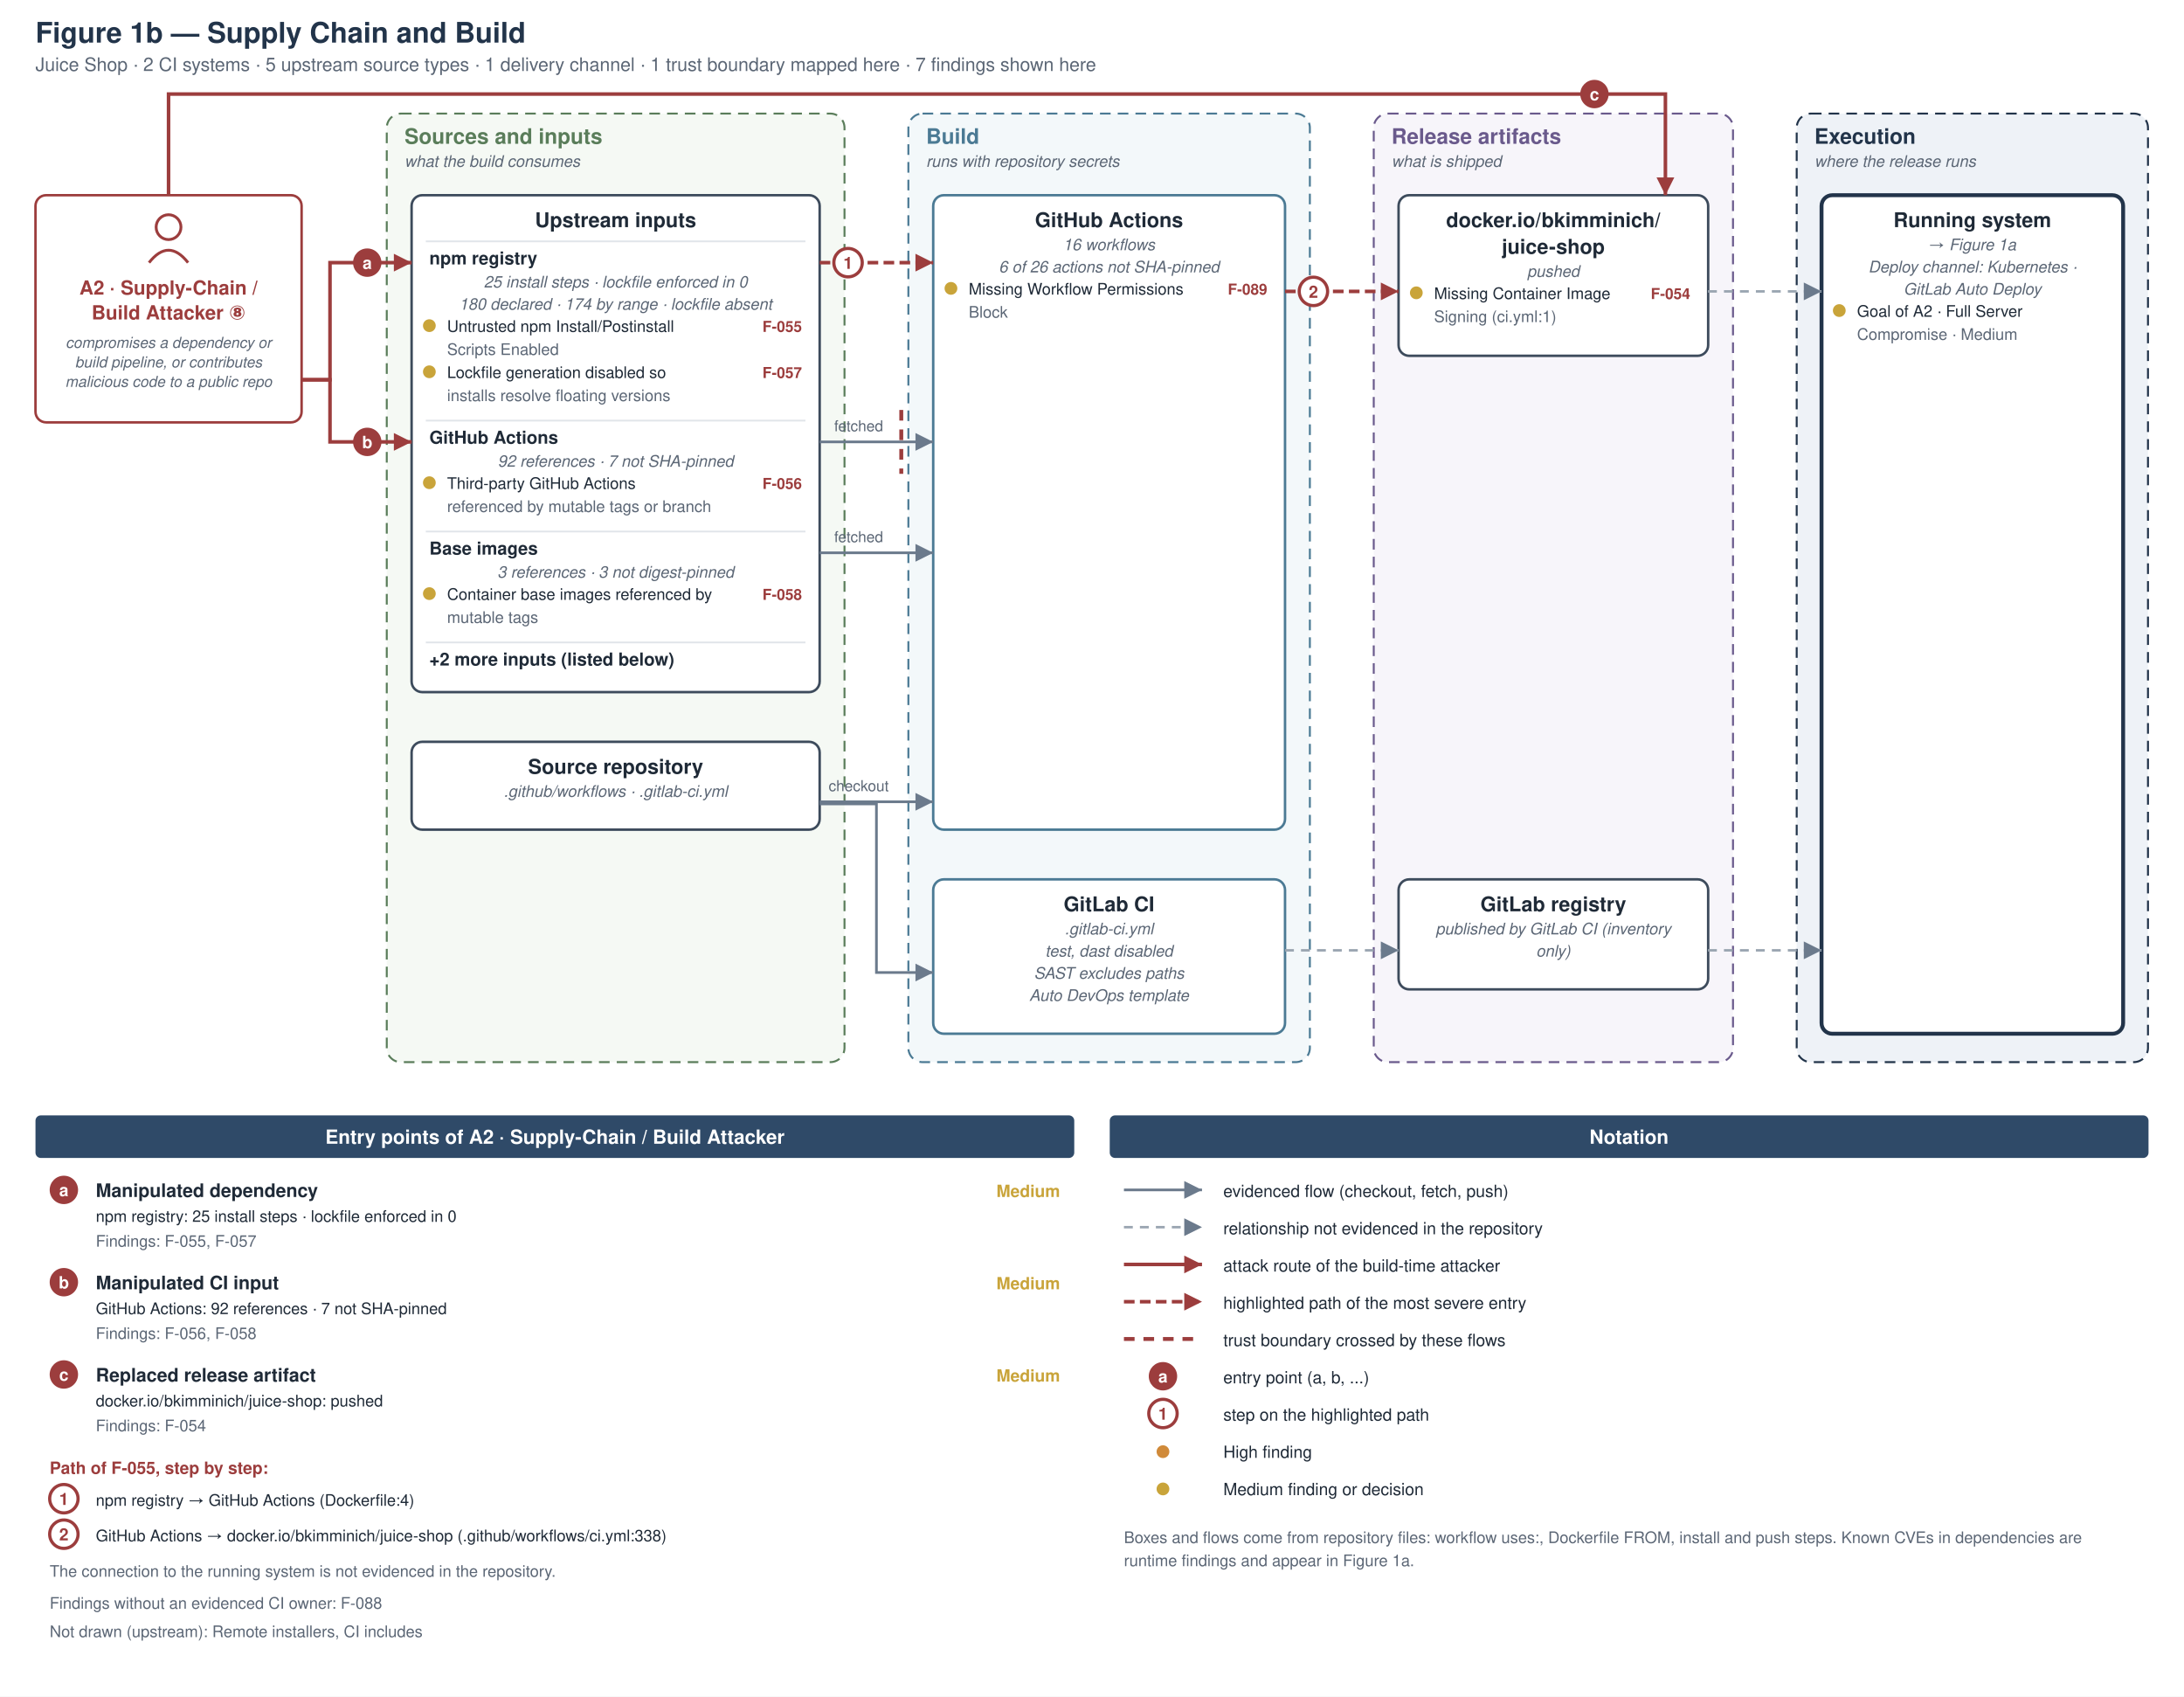
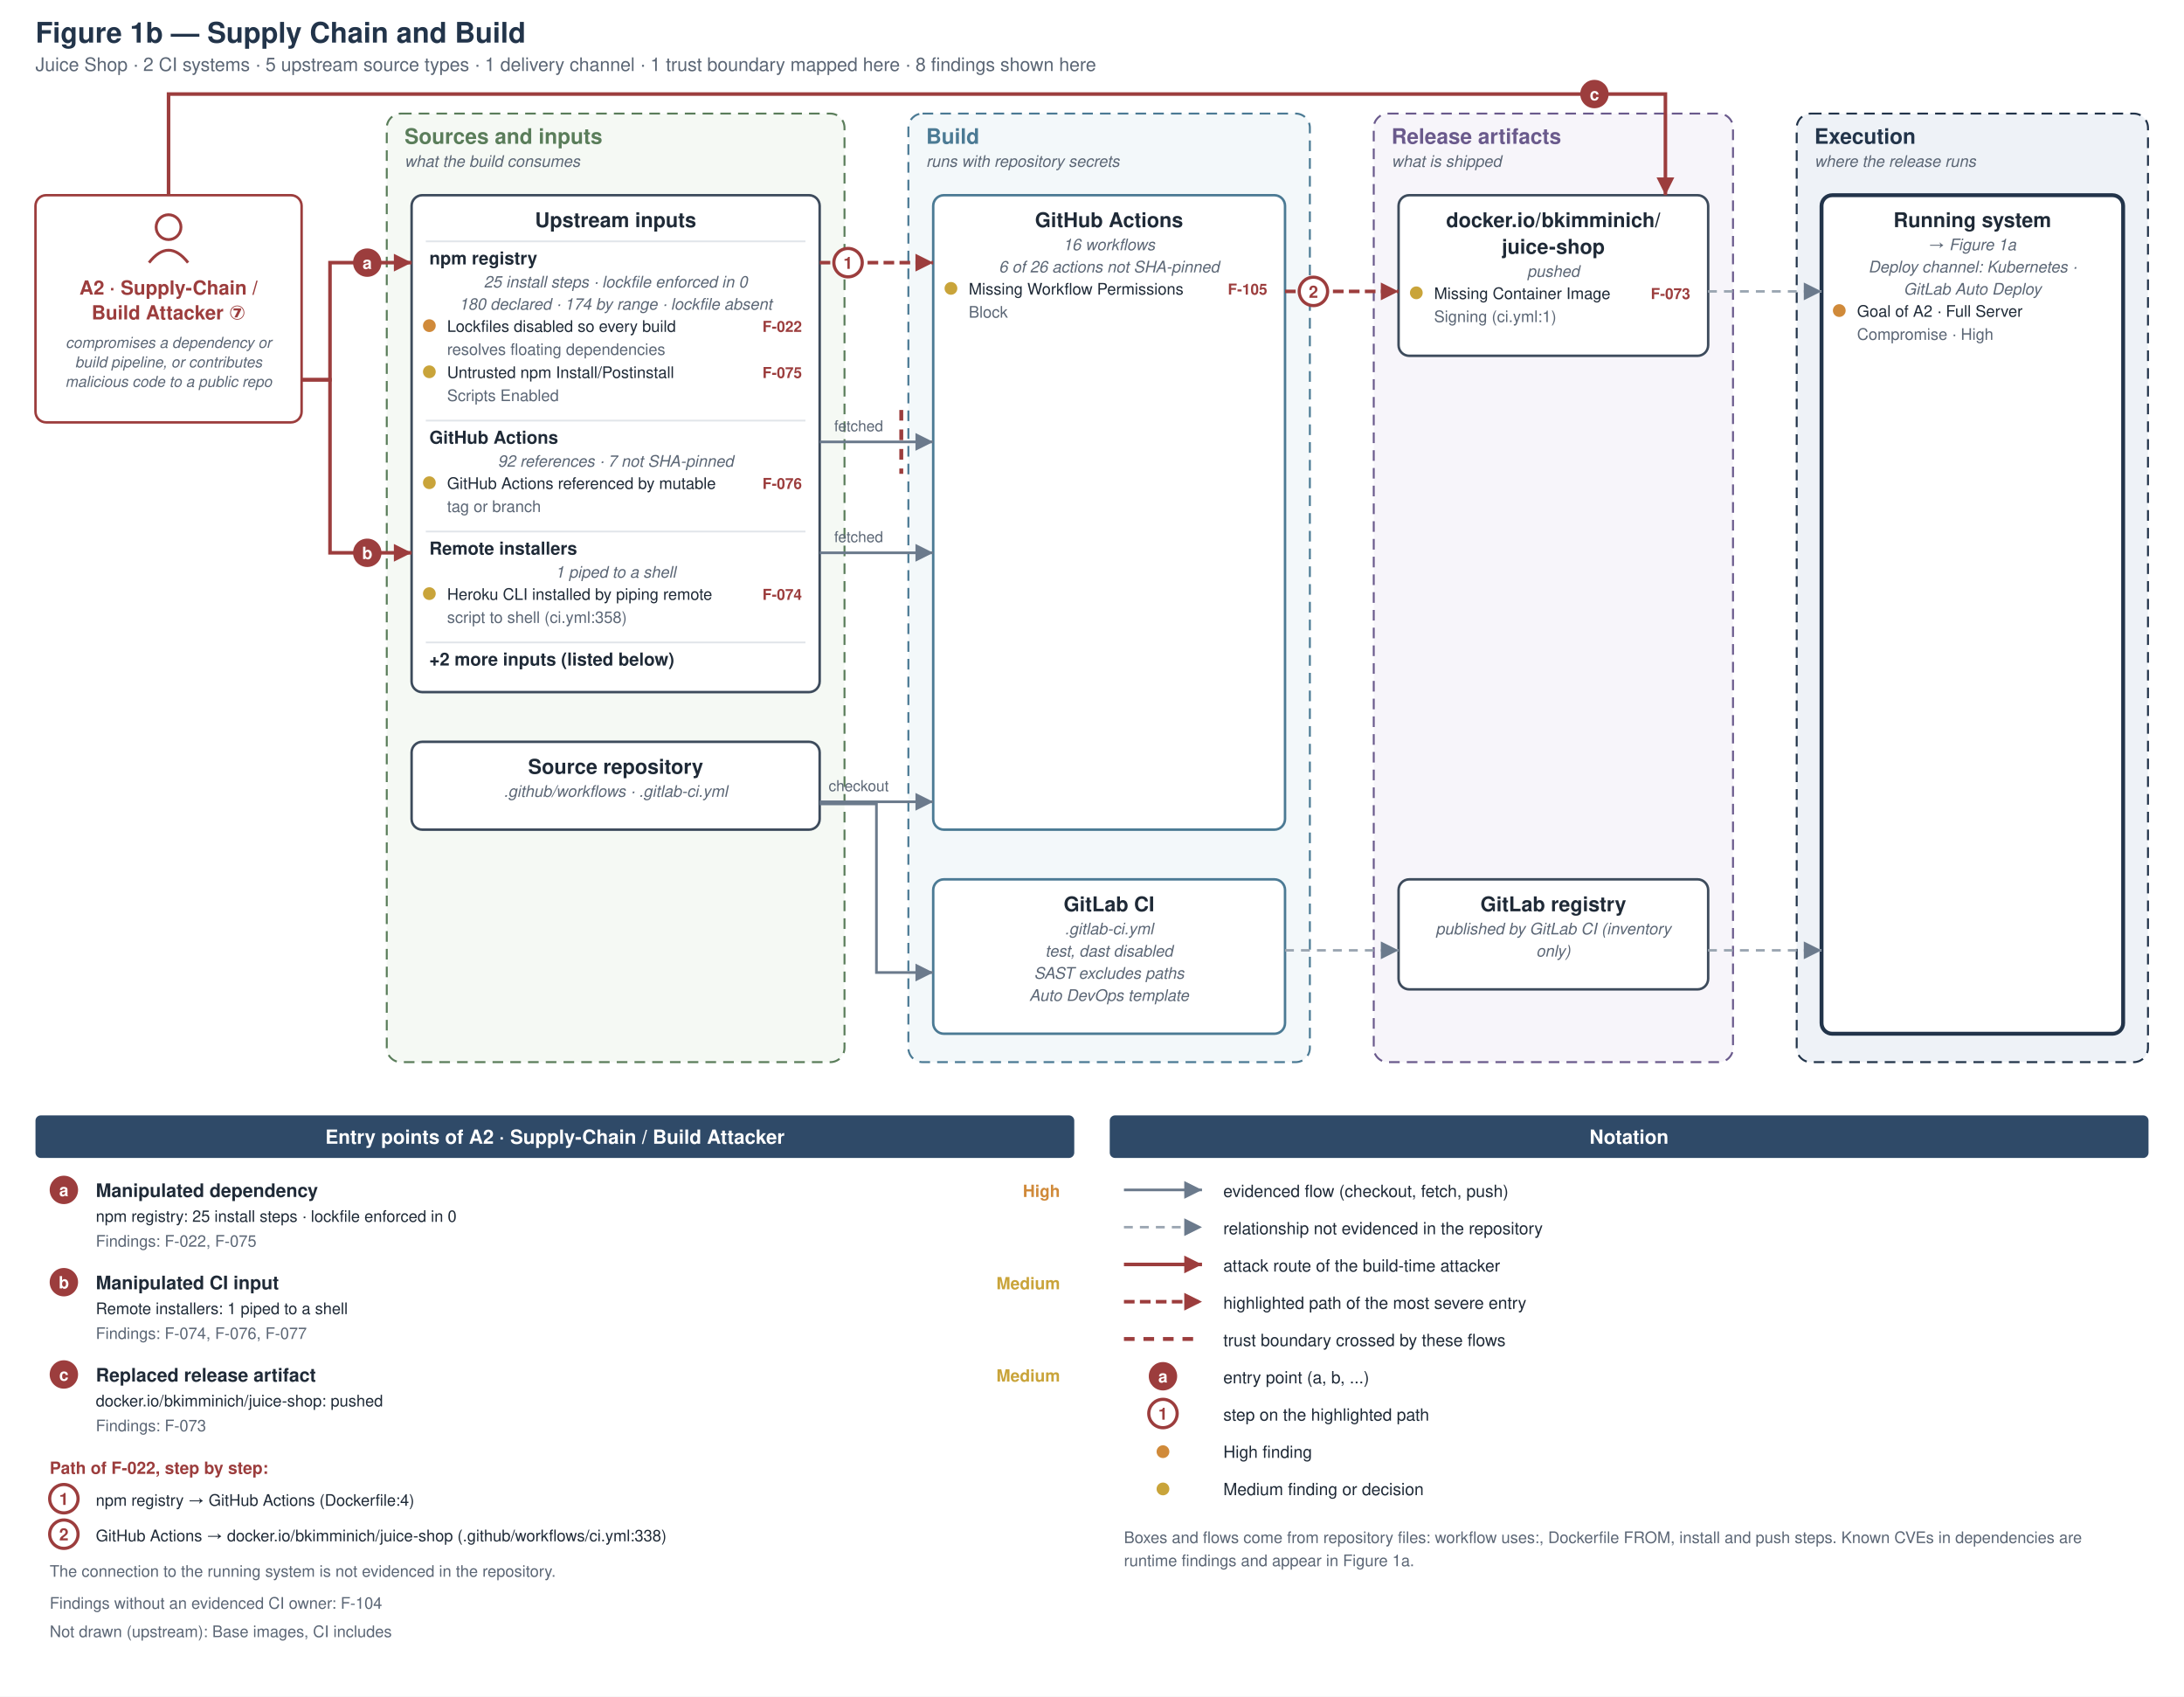
<svg xmlns="http://www.w3.org/2000/svg" width="1231" height="956" viewBox="0 0 1231 956" font-family="Helvetica, Arial, sans-serif">
  <rect width="1231" height="956" fill="#ffffff" />
  <defs>
    <marker id="m-flow" viewBox="0 0 10 10" refX="10" refY="5" markerWidth="10" markerHeight="10" markerUnits="userSpaceOnUse" orient="auto">
      <path d="M0 0 L10 5 L0 10 z" fill="#6b7a8c" />
    </marker>
    <marker id="m-attack" viewBox="0 0 10 10" refX="10" refY="5" markerWidth="10" markerHeight="10" markerUnits="userSpaceOnUse" orient="auto">
      <path d="M0 0 L10 5 L0 10 z" fill="#9c3d3d" />
    </marker>
  </defs>
  <text x="20.0" y="24.0" font-size="16" font-weight="bold" fill="#22344a" text-anchor="start">Figure 1b — Supply Chain and Build</text>
-   <text x="20.0" y="40.0" font-size="10.5" font-weight="normal" fill="#5b6675" text-anchor="start">Juice Shop · 2 CI systems · 5 upstream source types · 1 delivery channel · 1 trust boundary mapped here · 7 findings shown here</text>
+   <text x="20.0" y="40.0" font-size="10.5" font-weight="normal" fill="#5b6675" text-anchor="start">Juice Shop · 2 CI systems · 5 upstream source types · 1 delivery channel · 1 trust boundary mapped here · 8 findings shown here</text>
  <rect x="218.0" y="64.0" width="258.0" height="534.5" rx="8" fill="#f5f9f4" stroke="#5a7d5a" stroke-width="1.1" stroke-dasharray="6 4" />
  <text x="228.0" y="81.0" font-size="12" font-weight="bold" fill="#5a7d5a" text-anchor="start">Sources and inputs</text>
  <text x="228.0" y="94.0" font-size="9" font-weight="normal" fill="#5b6675" text-anchor="start" font-style="italic">what the build consumes</text>
  <rect x="512.0" y="64.0" width="226.3" height="534.5" rx="8" fill="#f3f8fa" stroke="#4b7a94" stroke-width="1.1" stroke-dasharray="6 4" />
  <text x="522.0" y="81.0" font-size="12" font-weight="bold" fill="#4b7a94" text-anchor="start">Build</text>
  <text x="522.0" y="94.0" font-size="9" font-weight="normal" fill="#5b6675" text-anchor="start" font-style="italic">runs with repository secrets</text>
  <rect x="774.3" y="64.0" width="202.5" height="534.5" rx="8" fill="#f7f5fa" stroke="#6a5a8c" stroke-width="1.1" stroke-dasharray="6 4" />
  <text x="784.3" y="81.0" font-size="12" font-weight="bold" fill="#6a5a8c" text-anchor="start">Release artifacts</text>
  <text x="784.3" y="94.0" font-size="9" font-weight="normal" fill="#5b6675" text-anchor="start" font-style="italic">what is shipped</text>
  <rect x="1012.7" y="64.0" width="198.0" height="534.5" rx="8" fill="#eef2f7" stroke="#22344a" stroke-width="1.1" stroke-dasharray="6 4" />
  <text x="1022.7" y="81.0" font-size="12" font-weight="bold" fill="#22344a" text-anchor="start">Execution</text>
  <text x="1022.7" y="94.0" font-size="9" font-weight="normal" fill="#5b6675" text-anchor="start" font-style="italic">where the release runs</text>
  <g>
    <path d="M 508.0 231.0 V 267.0" fill="none" stroke="#9c3d3d" stroke-width="2.2" stroke-dasharray="6 5" />
  </g>
  <rect x="232.0" y="110.0" width="230.0" height="280.0" rx="6" fill="#ffffff" stroke="#3d4b5c" stroke-width="1.4" />
  <text x="347.0" y="128.0" font-size="11.5" font-weight="bold" fill="#1f2a37" text-anchor="middle">Upstream inputs</text>
  <line x1="240.0" y1="136.0" x2="454.0" y2="136.0" stroke="#e1e5ea" />
  <text x="242.0" y="149.0" font-size="10" font-weight="bold" fill="#1f2a37" text-anchor="start">npm registry</text>
  <text x="347.0" y="162.0" font-size="9" font-weight="normal" fill="#5b6675" text-anchor="middle" font-style="italic">25 install steps · lockfile enforced in 0</text>
  <text x="347.0" y="174.5" font-size="9" font-weight="normal" fill="#5b6675" text-anchor="middle" font-style="italic">180 declared · 174 by range · lockfile absent</text>
-   <circle cx="242.0" cy="183.5" r="3.6" fill="#c9a43a" />
-   <text x="252.0" y="187.0" font-size="9" font-weight="normal" fill="#1f2a37" text-anchor="start">Untrusted npm Install/Postinstall</text>
-   <text x="452.0" y="187.0" font-size="8.5" font-weight="bold" fill="#9c3d3d" text-anchor="end">F-055</text>
-   <text x="252.0" y="200.0" font-size="9" font-weight="normal" fill="#5b6675" text-anchor="start">Scripts Enabled</text>
+   <circle cx="242.0" cy="183.5" r="3.6" fill="#d08a3a" />
+   <text x="252.0" y="187.0" font-size="9" font-weight="normal" fill="#1f2a37" text-anchor="start">Lockfiles disabled so every build</text>
+   <text x="452.0" y="187.0" font-size="8.5" font-weight="bold" fill="#9c3d3d" text-anchor="end">F-022</text>
+   <text x="252.0" y="200.0" font-size="9" font-weight="normal" fill="#5b6675" text-anchor="start">resolves floating dependencies</text>
  <circle cx="242.0" cy="209.5" r="3.6" fill="#c9a43a" />
-   <text x="252.0" y="213.0" font-size="9" font-weight="normal" fill="#1f2a37" text-anchor="start">Lockfile generation disabled so</text>
-   <text x="452.0" y="213.0" font-size="8.5" font-weight="bold" fill="#9c3d3d" text-anchor="end">F-057</text>
-   <text x="252.0" y="226.0" font-size="9" font-weight="normal" fill="#5b6675" text-anchor="start">installs resolve floating versions</text>
+   <text x="252.0" y="213.0" font-size="9" font-weight="normal" fill="#1f2a37" text-anchor="start">Untrusted npm Install/Postinstall</text>
+   <text x="452.0" y="213.0" font-size="8.5" font-weight="bold" fill="#9c3d3d" text-anchor="end">F-075</text>
+   <text x="252.0" y="226.0" font-size="9" font-weight="normal" fill="#5b6675" text-anchor="start">Scripts Enabled</text>
  <line x1="240.0" y1="237.0" x2="454.0" y2="237.0" stroke="#e1e5ea" />
  <text x="242.0" y="250.0" font-size="10" font-weight="bold" fill="#1f2a37" text-anchor="start">GitHub Actions</text>
  <text x="347.0" y="263.0" font-size="9" font-weight="normal" fill="#5b6675" text-anchor="middle" font-style="italic">92 references · 7 not SHA-pinned</text>
  <circle cx="242.0" cy="272.0" r="3.6" fill="#c9a43a" />
-   <text x="252.0" y="275.5" font-size="9" font-weight="normal" fill="#1f2a37" text-anchor="start">Third-party GitHub Actions</text>
-   <text x="452.0" y="275.5" font-size="8.5" font-weight="bold" fill="#9c3d3d" text-anchor="end">F-056</text>
-   <text x="252.0" y="288.5" font-size="9" font-weight="normal" fill="#5b6675" text-anchor="start">referenced by mutable tags or branch</text>
+   <text x="252.0" y="275.5" font-size="9" font-weight="normal" fill="#1f2a37" text-anchor="start">GitHub Actions referenced by mutable</text>
+   <text x="452.0" y="275.5" font-size="8.5" font-weight="bold" fill="#9c3d3d" text-anchor="end">F-076</text>
+   <text x="252.0" y="288.5" font-size="9" font-weight="normal" fill="#5b6675" text-anchor="start">tag or branch</text>
  <line x1="240.0" y1="299.5" x2="454.0" y2="299.5" stroke="#e1e5ea" />
-   <text x="242.0" y="312.5" font-size="10" font-weight="bold" fill="#1f2a37" text-anchor="start">Base images</text>
-   <text x="347.0" y="325.5" font-size="9" font-weight="normal" fill="#5b6675" text-anchor="middle" font-style="italic">3 references · 3 not digest-pinned</text>
+   <text x="242.0" y="312.5" font-size="10" font-weight="bold" fill="#1f2a37" text-anchor="start">Remote installers</text>
+   <text x="347.0" y="325.5" font-size="9" font-weight="normal" fill="#5b6675" text-anchor="middle" font-style="italic">1 piped to a shell</text>
  <circle cx="242.0" cy="334.5" r="3.6" fill="#c9a43a" />
-   <text x="252.0" y="338.0" font-size="9" font-weight="normal" fill="#1f2a37" text-anchor="start">Container base images referenced by</text>
-   <text x="452.0" y="338.0" font-size="8.5" font-weight="bold" fill="#9c3d3d" text-anchor="end">F-058</text>
-   <text x="252.0" y="351.0" font-size="9" font-weight="normal" fill="#5b6675" text-anchor="start">mutable tags</text>
+   <text x="252.0" y="338.0" font-size="9" font-weight="normal" fill="#1f2a37" text-anchor="start">Heroku CLI installed by piping remote</text>
+   <text x="452.0" y="338.0" font-size="8.5" font-weight="bold" fill="#9c3d3d" text-anchor="end">F-074</text>
+   <text x="252.0" y="351.0" font-size="9" font-weight="normal" fill="#5b6675" text-anchor="start">script to shell (ci.yml:358)</text>
  <line x1="240.0" y1="362.0" x2="454.0" y2="362.0" stroke="#e1e5ea" />
  <text x="242.0" y="375.0" font-size="10" font-weight="bold" fill="#1f2a37" text-anchor="start">+2 more inputs (listed below)</text>
  <rect x="232.0" y="418.0" width="230.0" height="49.5" rx="6" fill="#ffffff" stroke="#3d4b5c" stroke-width="1.4" />
  <text x="347.0" y="436.0" font-size="11.5" font-weight="bold" fill="#1f2a37" text-anchor="middle">Source repository</text>
  <text x="347.0" y="449.0" font-size="9" font-weight="normal" fill="#5b6675" text-anchor="middle" font-style="italic">.github/workflows · .gitlab-ci.yml</text>
  <rect x="526.0" y="110.0" width="198.3" height="357.5" rx="6" fill="#ffffff" stroke="#4b7a94" stroke-width="1.4" />
  <text x="625.1" y="128.0" font-size="11.5" font-weight="bold" fill="#1f2a37" text-anchor="middle">GitHub Actions</text>
  <text x="625.1" y="141.0" font-size="9" font-weight="normal" fill="#5b6675" text-anchor="middle" font-style="italic">16 workflows</text>
  <text x="625.1" y="153.5" font-size="9" font-weight="normal" fill="#5b6675" text-anchor="middle" font-style="italic">6 of 26 actions not SHA-pinned</text>
  <circle cx="536.0" cy="162.5" r="3.6" fill="#c9a43a" />
  <text x="546.0" y="166.0" font-size="9" font-weight="normal" fill="#1f2a37" text-anchor="start">Missing Workflow Permissions</text>
-   <text x="714.3" y="166.0" font-size="8.5" font-weight="bold" fill="#9c3d3d" text-anchor="end">F-089</text>
+   <text x="714.3" y="166.0" font-size="8.5" font-weight="bold" fill="#9c3d3d" text-anchor="end">F-105</text>
  <text x="546.0" y="179.0" font-size="9" font-weight="normal" fill="#5b6675" text-anchor="start">Block</text>
  <rect x="526.0" y="495.5" width="198.3" height="87.0" rx="6" fill="#ffffff" stroke="#4b7a94" stroke-width="1.4" />
  <text x="625.1" y="513.5" font-size="11.5" font-weight="bold" fill="#1f2a37" text-anchor="middle">GitLab CI</text>
  <text x="625.1" y="526.5" font-size="9" font-weight="normal" fill="#5b6675" text-anchor="middle" font-style="italic">.gitlab-ci.yml</text>
  <text x="625.1" y="539.0" font-size="9" font-weight="normal" fill="#5b6675" text-anchor="middle" font-style="italic">test, dast disabled</text>
  <text x="625.1" y="551.5" font-size="9" font-weight="normal" fill="#5b6675" text-anchor="middle" font-style="italic">SAST excludes paths</text>
  <text x="625.1" y="564.0" font-size="9" font-weight="normal" fill="#5b6675" text-anchor="middle" font-style="italic">Auto DevOps template</text>
  <rect x="788.3" y="110.0" width="174.5" height="90.5" rx="6" fill="#ffffff" stroke="#3d4b5c" stroke-width="1.4" />
  <text x="875.5" y="128.0" font-size="11.5" font-weight="bold" fill="#1f2a37" text-anchor="middle">docker.io/bkimminich/</text>
  <text x="875.5" y="143.0" font-size="11.5" font-weight="bold" fill="#1f2a37" text-anchor="middle">juice-shop</text>
  <text x="875.5" y="156.0" font-size="9" font-weight="normal" fill="#5b6675" text-anchor="middle" font-style="italic">pushed</text>
  <circle cx="798.3" cy="165.0" r="3.6" fill="#c9a43a" />
  <text x="808.3" y="168.5" font-size="9" font-weight="normal" fill="#1f2a37" text-anchor="start">Missing Container Image</text>
-   <text x="952.7" y="168.5" font-size="8.5" font-weight="bold" fill="#9c3d3d" text-anchor="end">F-054</text>
+   <text x="952.7" y="168.5" font-size="8.5" font-weight="bold" fill="#9c3d3d" text-anchor="end">F-073</text>
  <text x="808.3" y="181.5" font-size="9" font-weight="normal" fill="#5b6675" text-anchor="start">Signing (ci.yml:1)</text>
  <rect x="788.3" y="495.5" width="174.5" height="62.0" rx="6" fill="#ffffff" stroke="#3d4b5c" stroke-width="1.4" />
  <text x="875.5" y="513.5" font-size="11.5" font-weight="bold" fill="#1f2a37" text-anchor="middle">GitLab registry</text>
  <text x="875.5" y="526.5" font-size="9" font-weight="normal" fill="#5b6675" text-anchor="middle" font-style="italic">published by GitLab CI (inventory</text>
  <text x="875.5" y="539.0" font-size="9" font-weight="normal" fill="#5b6675" text-anchor="middle" font-style="italic">only)</text>
  <rect x="1026.7" y="110.0" width="170.0" height="472.5" rx="6" fill="#ffffff" stroke="#22344a" stroke-width="2.2" />
  <text x="1111.7" y="128.0" font-size="11.5" font-weight="bold" fill="#1f2a37" text-anchor="middle">Running system</text>
  <text x="1111.7" y="141.0" font-size="9" font-weight="normal" fill="#5b6675" text-anchor="middle" font-style="italic">→ Figure 1a</text>
  <text x="1111.7" y="153.5" font-size="9" font-weight="normal" fill="#5b6675" text-anchor="middle" font-style="italic">Deploy channel: Kubernetes ·</text>
  <text x="1111.7" y="166.0" font-size="9" font-weight="normal" fill="#5b6675" text-anchor="middle" font-style="italic">GitLab Auto Deploy</text>
-   <circle cx="1036.7" cy="175.0" r="3.6" fill="#c9a43a" />
+   <circle cx="1036.7" cy="175.0" r="3.6" fill="#d08a3a" />
  <text x="1046.7" y="178.5" font-size="9" font-weight="normal" fill="#1f2a37" text-anchor="start">Goal of A2 · Full Server</text>
-   <text x="1046.7" y="191.5" font-size="9" font-weight="normal" fill="#5b6675" text-anchor="start">Compromise · Medium</text>
+   <text x="1046.7" y="191.5" font-size="9" font-weight="normal" fill="#5b6675" text-anchor="start">Compromise · High</text>
  <rect x="20.0" y="110.0" width="150.0" height="128.0" rx="6" fill="#ffffff" stroke="#9c3d3d" stroke-width="1.4" />
  <circle cx="95.0" cy="128.0" r="7" fill="none" stroke="#9c3d3d" stroke-width="1.6" />
  <path d="M84.0 148.0 q11 -14 22 0" fill="none" stroke="#9c3d3d" stroke-width="1.6" />
  <text x="95.0" y="166.0" font-size="11" font-weight="bold" fill="#9c3d3d" text-anchor="middle">A2 · Supply-Chain /</text>
-   <text x="95.0" y="180.0" font-size="11" font-weight="bold" fill="#9c3d3d" text-anchor="middle">Build Attacker ⑧</text>
+   <text x="95.0" y="180.0" font-size="11" font-weight="bold" fill="#9c3d3d" text-anchor="middle">Build Attacker ⑦</text>
  <text x="95.0" y="196.0" font-size="8.5" font-weight="normal" fill="#5b6675" text-anchor="middle" font-style="italic">compromises a dependency or</text>
  <text x="95.0" y="207.0" font-size="8.5" font-weight="normal" fill="#5b6675" text-anchor="middle" font-style="italic">build pipeline, or contributes</text>
  <text x="95.0" y="218.0" font-size="8.5" font-weight="normal" fill="#5b6675" text-anchor="middle" font-style="italic">malicious code to a public repo</text>
  <path d="M462.0 148.0 L526.0 148.0" fill="none" stroke="#9c3d3d" stroke-width="2" stroke-dasharray="6 3" marker-end="url(#m-attack)" />
  <circle cx="478.0" cy="148.0" r="8" fill="#ffffff" stroke="#9c3d3d" stroke-width="1.8" />
  <text x="478.0" y="151.5" font-size="9.5" font-weight="bold" fill="#9c3d3d" text-anchor="middle">1</text>
  <path d="M462.0 249.0 L526.0 249.0" fill="none" stroke="#6b7a8c" stroke-width="1.5" marker-end="url(#m-flow)" />
  <text x="484.0" y="243.0" font-size="8.5" font-weight="normal" fill="#5b6675" text-anchor="middle">fetched</text>
  <path d="M462.0 311.5 L526.0 311.5" fill="none" stroke="#6b7a8c" stroke-width="1.5" marker-end="url(#m-flow)" />
  <text x="484.0" y="305.5" font-size="8.5" font-weight="normal" fill="#5b6675" text-anchor="middle">fetched</text>
  <path d="M462.0 451.8 L526.0 451.8" fill="none" stroke="#6b7a8c" stroke-width="1.5" marker-end="url(#m-flow)" />
  <text x="484.0" y="445.8" font-size="8.5" font-weight="normal" fill="#5b6675" text-anchor="middle">checkout</text>
  <path d="M462.0 453.0 L494.0 453.0 L494.0 548.0 L526.0 548.0" fill="none" stroke="#6b7a8c" stroke-width="1.5" marker-end="url(#m-flow)" />
  <path d="M724.3 164.2 L788.3 164.2" fill="none" stroke="#9c3d3d" stroke-width="2" stroke-dasharray="6 3" marker-end="url(#m-attack)" />
  <circle cx="740.3" cy="164.2" r="8" fill="#ffffff" stroke="#9c3d3d" stroke-width="1.8" />
  <text x="740.3" y="167.8" font-size="9.5" font-weight="bold" fill="#9c3d3d" text-anchor="middle">2</text>
  <path d="M962.7 164.2 L1026.7 164.2" fill="none" stroke="#9aa5b1" stroke-width="1.4" stroke-dasharray="5 4" marker-end="url(#m-flow)" />
  <path d="M724.3 535.5 L788.3 535.5" fill="none" stroke="#9aa5b1" stroke-width="1.4" stroke-dasharray="5 4" marker-end="url(#m-flow)" />
  <path d="M962.7 535.5 L1026.7 535.5" fill="none" stroke="#9aa5b1" stroke-width="1.4" stroke-dasharray="5 4" marker-end="url(#m-flow)" />
  <path d="M170.0 214.0 L186.0 214.0 L186.0 148.0 L232.0 148.0" fill="none" stroke="#9c3d3d" stroke-width="2" marker-end="url(#m-attack)" />
  <circle cx="207.0" cy="148.0" r="8" fill="#9c3d3d" />
  <text x="207.0" y="151.5" font-size="9.5" font-weight="bold" fill="#ffffff" text-anchor="middle">a</text>
-   <path d="M170.0 214.0 L186.0 214.0 L186.0 249.0 L232.0 249.0" fill="none" stroke="#9c3d3d" stroke-width="2" marker-end="url(#m-attack)" />
-   <circle cx="207.0" cy="249.0" r="8" fill="#9c3d3d" />
-   <text x="207.0" y="252.5" font-size="9.5" font-weight="bold" fill="#ffffff" text-anchor="middle">b</text>
+   <path d="M170.0 214.0 L186.0 214.0 L186.0 311.5 L232.0 311.5" fill="none" stroke="#9c3d3d" stroke-width="2" marker-end="url(#m-attack)" />
+   <circle cx="207.0" cy="311.5" r="8" fill="#9c3d3d" />
+   <text x="207.0" y="315.0" font-size="9.5" font-weight="bold" fill="#ffffff" text-anchor="middle">b</text>
  <path d="M95.0 110.0 L95.0 53.0 L938.7 53.0 L938.7 110.0" fill="none" stroke="#9c3d3d" stroke-width="2" marker-end="url(#m-attack)" />
  <circle cx="898.7" cy="53.0" r="8" fill="#9c3d3d" />
  <text x="898.7" y="56.5" font-size="9.5" font-weight="bold" fill="#ffffff" text-anchor="middle">c</text>
  <g transform="translate(0,628.5)">
    <rect x="20.0" y="0.0" width="585.5" height="24.0" rx="3" fill="#2f4a68" stroke="#2f4a68" stroke-width="0" />
    <text x="312.8" y="16.0" font-size="11" font-weight="bold" fill="#ffffff" text-anchor="middle">Entry points of A2 · Supply-Chain / Build Attacker</text>
    <circle cx="36.0" cy="42.0" r="8" fill="#9c3d3d" />
    <text x="36.0" y="45.5" font-size="9.5" font-weight="bold" fill="#ffffff" text-anchor="middle">a</text>
    <text x="54.0" y="46.0" font-size="10.5" font-weight="bold" fill="#1f2a37" text-anchor="start">Manipulated dependency</text>
-     <text x="597.5" y="46.0" font-size="9.5" font-weight="bold" fill="#c9a43a" text-anchor="end">Medium</text>
+     <text x="597.5" y="46.0" font-size="9.5" font-weight="bold" fill="#d08a3a" text-anchor="end">High</text>
    <text x="54.0" y="60.0" font-size="9" font-weight="normal" fill="#1f2a37" text-anchor="start">npm registry: 25 install steps · lockfile enforced in 0</text>
-     <text x="54.0" y="74.0" font-size="9" font-weight="normal" fill="#5b6675" text-anchor="start">Findings: F-055, F-057</text>
+     <text x="54.0" y="74.0" font-size="9" font-weight="normal" fill="#5b6675" text-anchor="start">Findings: F-022, F-075</text>
    <circle cx="36.0" cy="94.0" r="8" fill="#9c3d3d" />
    <text x="36.0" y="97.5" font-size="9.5" font-weight="bold" fill="#ffffff" text-anchor="middle">b</text>
    <text x="54.0" y="98.0" font-size="10.5" font-weight="bold" fill="#1f2a37" text-anchor="start">Manipulated CI input</text>
    <text x="597.5" y="98.0" font-size="9.5" font-weight="bold" fill="#c9a43a" text-anchor="end">Medium</text>
-     <text x="54.0" y="112.0" font-size="9" font-weight="normal" fill="#1f2a37" text-anchor="start">GitHub Actions: 92 references · 7 not SHA-pinned</text>
-     <text x="54.0" y="126.0" font-size="9" font-weight="normal" fill="#5b6675" text-anchor="start">Findings: F-056, F-058</text>
+     <text x="54.0" y="112.0" font-size="9" font-weight="normal" fill="#1f2a37" text-anchor="start">Remote installers: 1 piped to a shell</text>
+     <text x="54.0" y="126.0" font-size="9" font-weight="normal" fill="#5b6675" text-anchor="start">Findings: F-074, F-076, F-077</text>
    <circle cx="36.0" cy="146.0" r="8" fill="#9c3d3d" />
    <text x="36.0" y="149.5" font-size="9.5" font-weight="bold" fill="#ffffff" text-anchor="middle">c</text>
    <text x="54.0" y="150.0" font-size="10.5" font-weight="bold" fill="#1f2a37" text-anchor="start">Replaced release artifact</text>
    <text x="597.5" y="150.0" font-size="9.5" font-weight="bold" fill="#c9a43a" text-anchor="end">Medium</text>
    <text x="54.0" y="164.0" font-size="9" font-weight="normal" fill="#1f2a37" text-anchor="start">docker.io/bkimminich/juice-shop: pushed</text>
-     <text x="54.0" y="178.0" font-size="9" font-weight="normal" fill="#5b6675" text-anchor="start">Findings: F-054</text>
-     <text x="28.0" y="202.0" font-size="9.5" font-weight="bold" fill="#9c3d3d" text-anchor="start">Path of F-055, step by step:</text>
+     <text x="54.0" y="178.0" font-size="9" font-weight="normal" fill="#5b6675" text-anchor="start">Findings: F-073</text>
+     <text x="28.0" y="202.0" font-size="9.5" font-weight="bold" fill="#9c3d3d" text-anchor="start">Path of F-022, step by step:</text>
    <circle cx="36.0" cy="216.0" r="8" fill="#ffffff" stroke="#9c3d3d" stroke-width="1.8" />
    <text x="36.0" y="219.5" font-size="9.5" font-weight="bold" fill="#9c3d3d" text-anchor="middle">1</text>
    <text x="54.0" y="220.0" font-size="9" font-weight="normal" fill="#1f2a37" text-anchor="start">npm registry → GitHub Actions (Dockerfile:4)</text>
    <circle cx="36.0" cy="236.0" r="8" fill="#ffffff" stroke="#9c3d3d" stroke-width="1.8" />
    <text x="36.0" y="239.5" font-size="9.5" font-weight="bold" fill="#9c3d3d" text-anchor="middle">2</text>
    <text x="54.0" y="240.0" font-size="9" font-weight="normal" fill="#1f2a37" text-anchor="start">GitHub Actions → docker.io/bkimminich/juice-shop (.github/workflows/ci.yml:338)</text>
    <text x="28.0" y="260.0" font-size="9" font-weight="normal" fill="#5b6675" text-anchor="start">The connection to the running system is not evidenced in the repository.</text>
-     <text x="28.0" y="278.0" font-size="9" font-weight="normal" fill="#5b6675" text-anchor="start">Findings without an evidenced CI owner: F-088</text>
-     <text x="28.0" y="294.0" font-size="9" font-weight="normal" fill="#5b6675" text-anchor="start">Not drawn (upstream): Remote installers, CI includes</text>
+     <text x="28.0" y="278.0" font-size="9" font-weight="normal" fill="#5b6675" text-anchor="start">Findings without an evidenced CI owner: F-104</text>
+     <text x="28.0" y="294.0" font-size="9" font-weight="normal" fill="#5b6675" text-anchor="start">Not drawn (upstream): Base images, CI includes</text>
    <rect x="625.5" y="0.0" width="585.5" height="24.0" rx="3" fill="#2f4a68" stroke="#2f4a68" stroke-width="0" />
    <text x="918.2" y="16.0" font-size="11" font-weight="bold" fill="#ffffff" text-anchor="middle">Notation</text>
    <path d="M633.5 42.0 L677.5 42.0" fill="none" stroke="#6b7a8c" stroke-width="1.5" marker-end="url(#m-flow)" />
    <text x="689.5" y="46.0" font-size="9.5" font-weight="normal" fill="#1f2a37" text-anchor="start">evidenced flow (checkout, fetch, push)</text>
    <path d="M633.5 63.0 L677.5 63.0" fill="none" stroke="#9aa5b1" stroke-width="1.4" stroke-dasharray="5 4" marker-end="url(#m-flow)" />
    <text x="689.5" y="67.0" font-size="9.5" font-weight="normal" fill="#1f2a37" text-anchor="start">relationship not evidenced in the repository</text>
    <path d="M633.5 84.0 L677.5 84.0" fill="none" stroke="#9c3d3d" stroke-width="2" marker-end="url(#m-attack)" />
    <text x="689.5" y="88.0" font-size="9.5" font-weight="normal" fill="#1f2a37" text-anchor="start">attack route of the build-time attacker</text>
    <path d="M633.5 105.0 L677.5 105.0" fill="none" stroke="#9c3d3d" stroke-width="2" stroke-dasharray="6 3" marker-end="url(#m-attack)" />
    <text x="689.5" y="109.0" font-size="9.5" font-weight="normal" fill="#1f2a37" text-anchor="start">highlighted path of the most severe entry</text>
    <path d="M 633.5 126.0 H 677.5" fill="none" stroke="#9c3d3d" stroke-width="2.2" stroke-dasharray="6 5" />
    <text x="689.5" y="130.0" font-size="9.5" font-weight="normal" fill="#1f2a37" text-anchor="start">trust boundary crossed by these flows</text>
    <circle cx="655.5" cy="147.0" r="8" fill="#9c3d3d" />
    <text x="655.5" y="150.5" font-size="9.5" font-weight="bold" fill="#ffffff" text-anchor="middle">a</text>
    <text x="689.5" y="151.0" font-size="9.5" font-weight="normal" fill="#1f2a37" text-anchor="start">entry point (a, b, ...)</text>
    <circle cx="655.5" cy="168.0" r="8" fill="#ffffff" stroke="#9c3d3d" stroke-width="1.8" />
    <text x="655.5" y="171.5" font-size="9.5" font-weight="bold" fill="#9c3d3d" text-anchor="middle">1</text>
    <text x="689.5" y="172.0" font-size="9.5" font-weight="normal" fill="#1f2a37" text-anchor="start">step on the highlighted path</text>
    <circle cx="655.5" cy="189.5" r="3.6" fill="#d08a3a" />
    <text x="689.5" y="193.0" font-size="9.5" font-weight="normal" fill="#1f2a37" text-anchor="start">High finding</text>
    <circle cx="655.5" cy="210.5" r="3.6" fill="#c9a43a" />
    <text x="689.5" y="214.0" font-size="9.5" font-weight="normal" fill="#1f2a37" text-anchor="start">Medium finding or decision</text>
    <text x="633.5" y="241.0" font-size="9" font-weight="normal" fill="#5b6675" text-anchor="start">Boxes and flows come from repository files: workflow uses:, Dockerfile FROM, install and push steps. Known CVEs in dependencies are</text>
    <text x="633.5" y="254.0" font-size="9" font-weight="normal" fill="#5b6675" text-anchor="start">runtime findings and appear in Figure 1a.</text>
  </g>
</svg>
